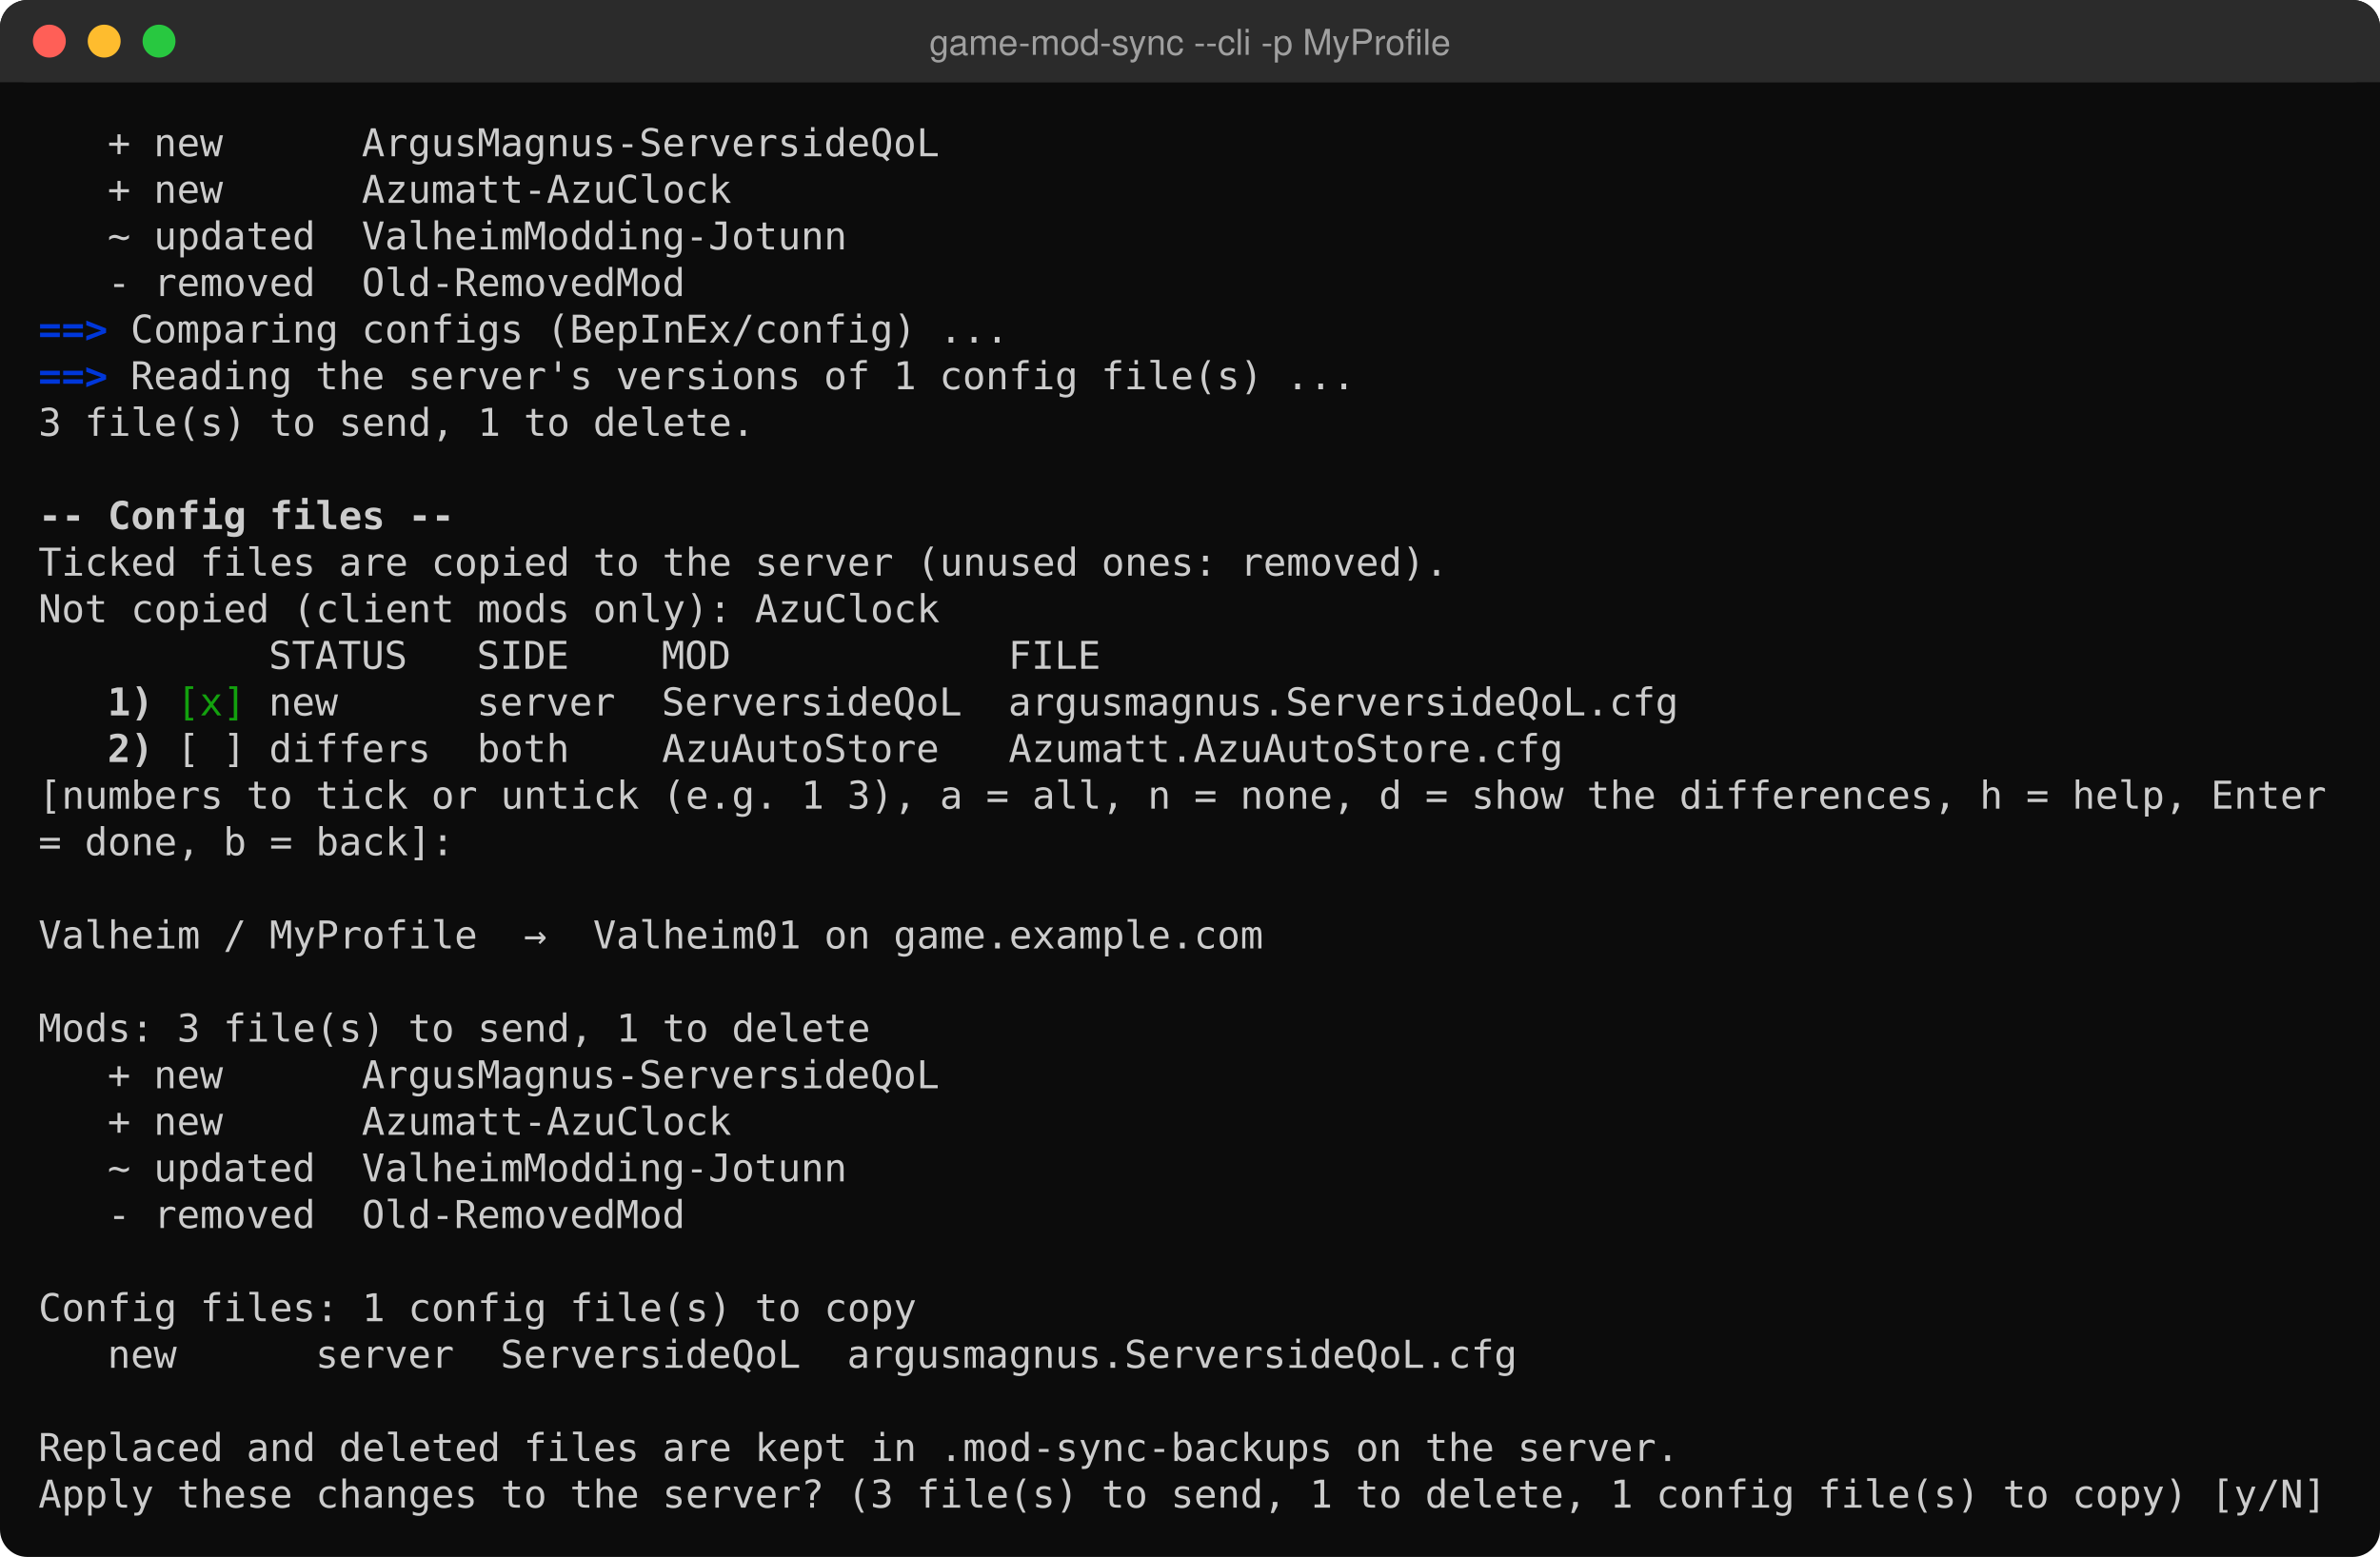
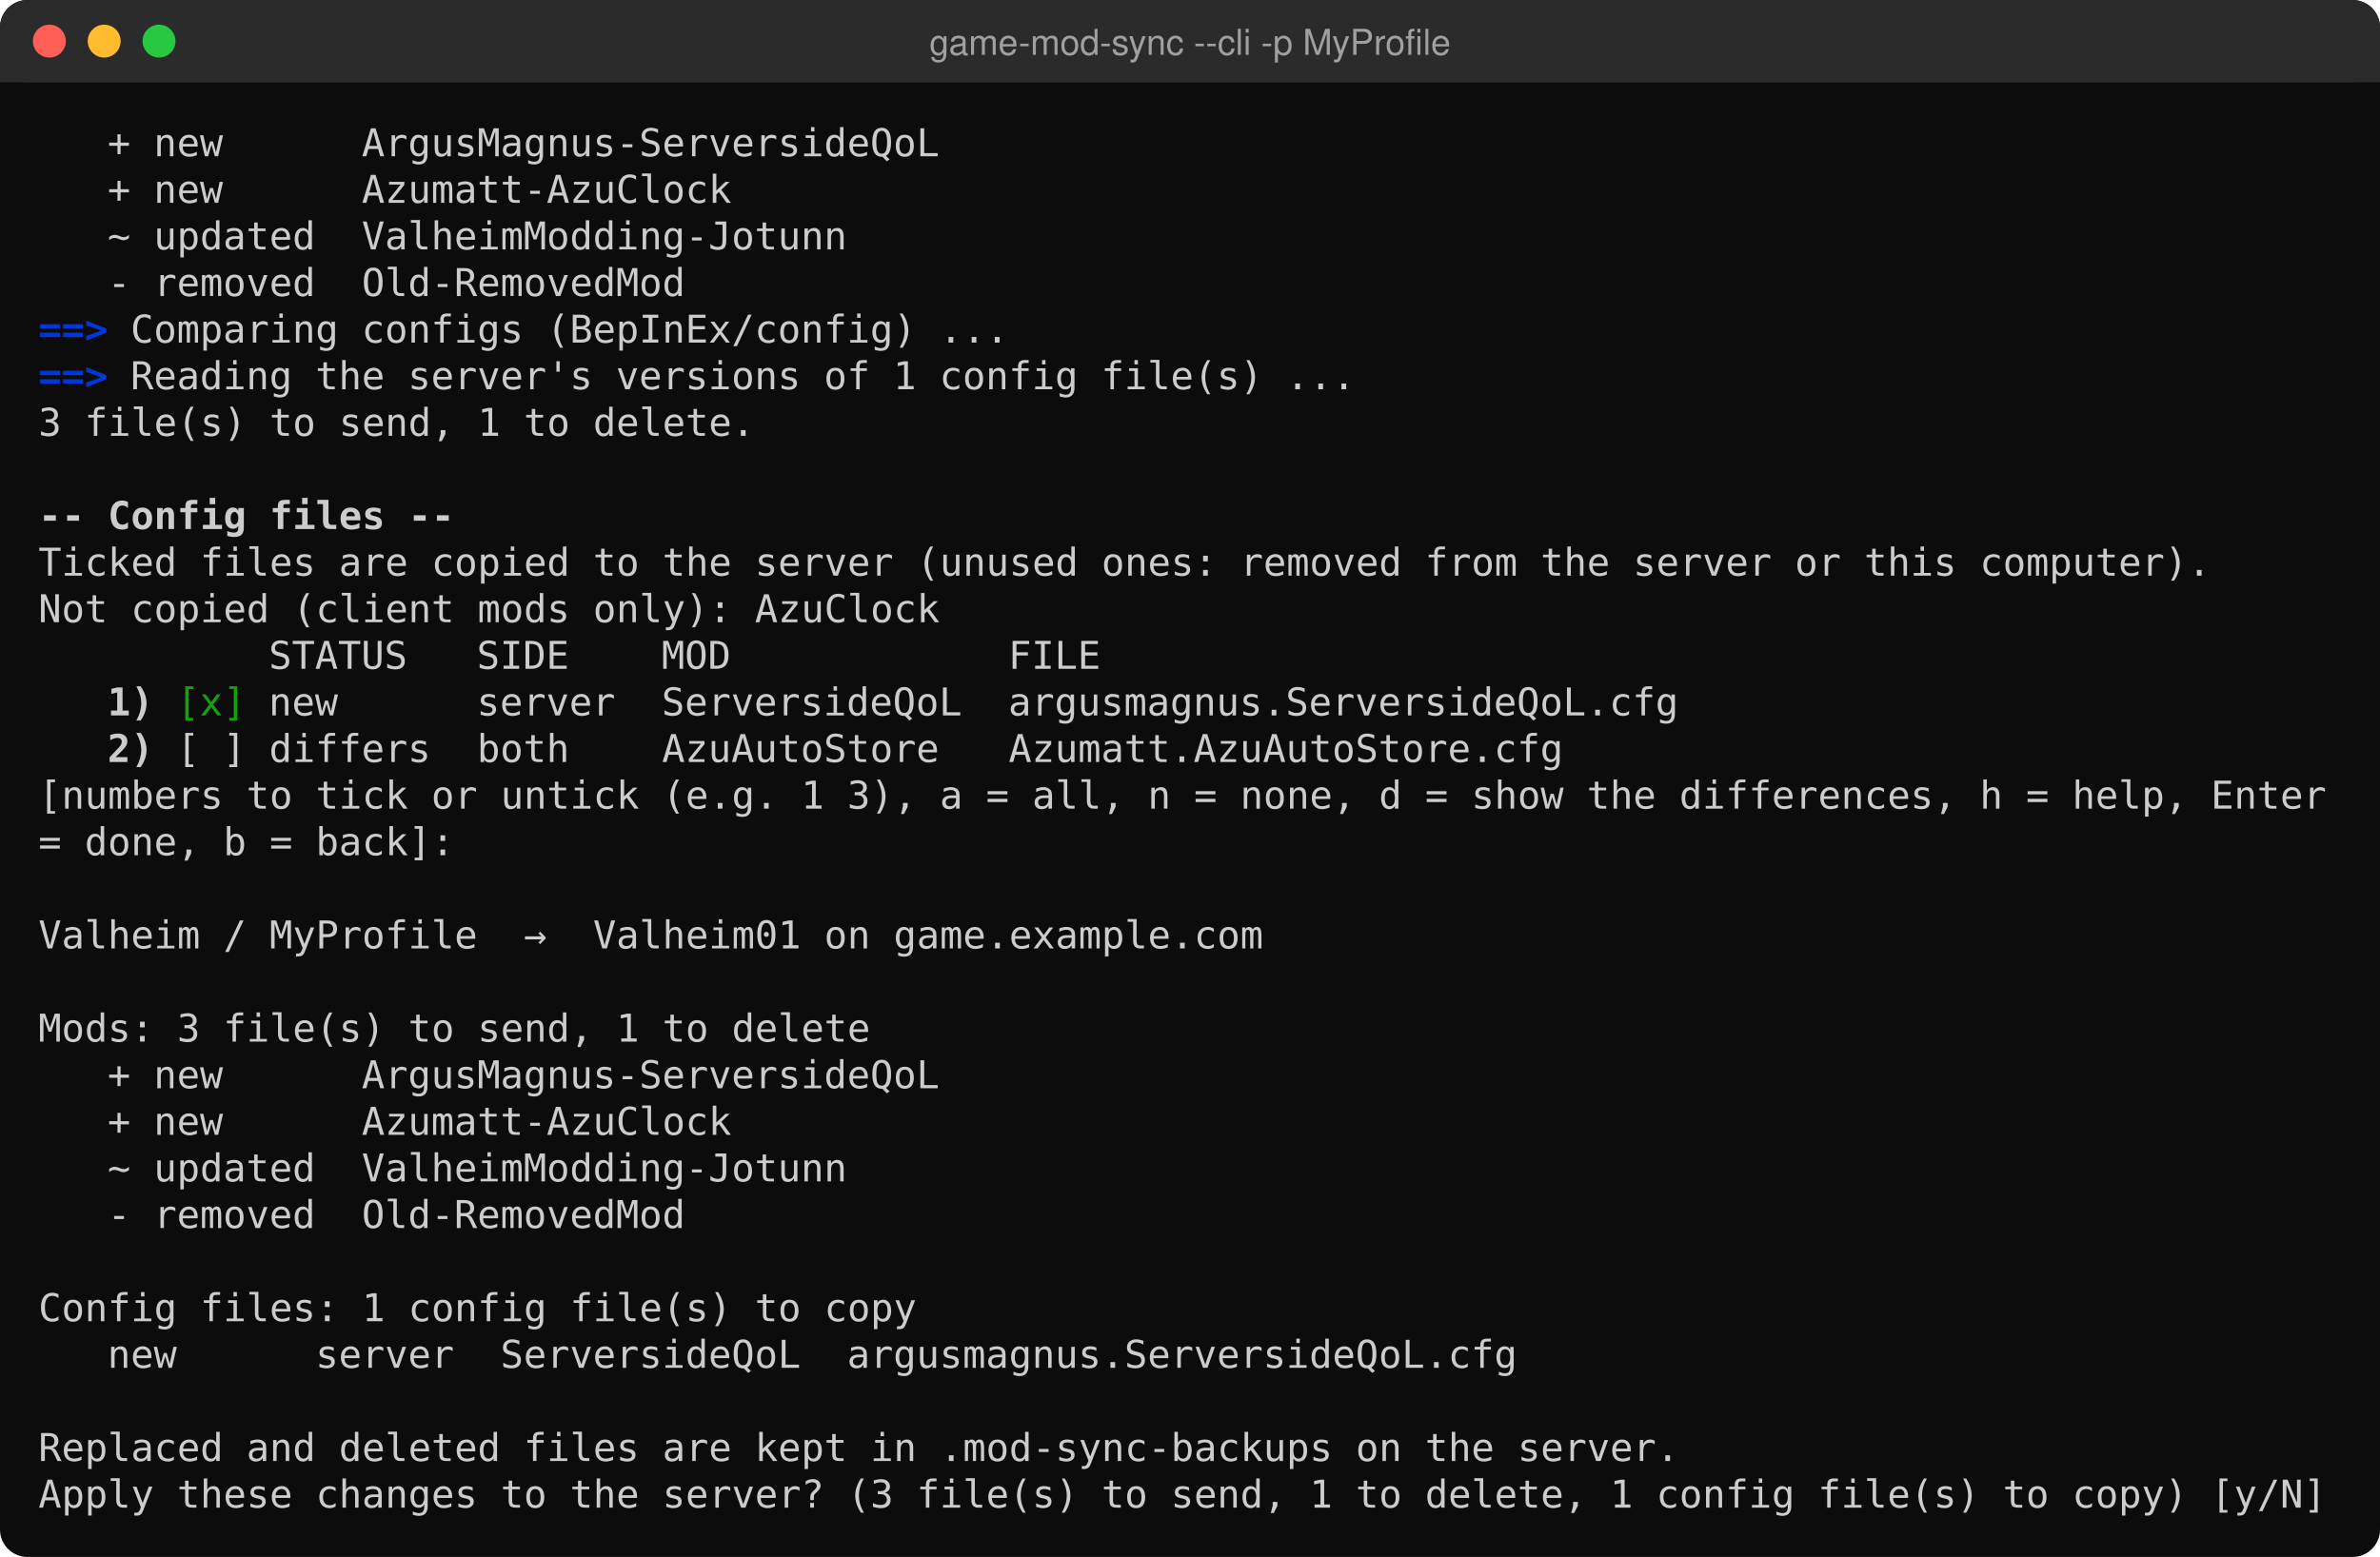
<svg xmlns="http://www.w3.org/2000/svg" width="868" height="568" viewBox="0 0 868 568" role="img" aria-label="game-mod-sync --cli -p MyProfile">
  <rect width="868" height="568" rx="10" fill="#0c0c0c" />
  <rect width="868" height="30" rx="10" fill="#2b2b2b" />
  <rect y="20" width="868" height="10" fill="#2b2b2b" />
  <circle cx="18" cy="15" r="6" fill="#ff5f57" />
  <circle cx="38" cy="15" r="6" fill="#febc2e" />
  <circle cx="58" cy="15" r="6" fill="#28c840" />
  <text x="434" y="20" fill="#a0a0a0" font-family="Segoe UI,Helvetica,Arial,sans-serif" font-size="13" text-anchor="middle">game-mod-sync --cli -p MyProfile</text>
  <g font-family="Cascadia Mono,Consolas,DejaVu Sans Mono,Menlo,monospace" font-size="14">
    <text x="39.2" y="57" fill="#cccccc" textLength="302.4" lengthAdjust="spacingAndGlyphs" xml:space="preserve">+ new      ArgusMagnus-ServersideQoL</text>
    <text x="39.2" y="74" fill="#cccccc" textLength="226.8" lengthAdjust="spacingAndGlyphs" xml:space="preserve">+ new      Azumatt-AzuClock</text>
    <text x="39.2" y="91" fill="#cccccc" textLength="268.8" lengthAdjust="spacingAndGlyphs" xml:space="preserve">~ updated  ValheimModding-Jotunn</text>
    <text x="39.2" y="108" fill="#cccccc" textLength="210.0" lengthAdjust="spacingAndGlyphs" xml:space="preserve">- removed  Old-RemovedMod</text>
    <text x="14.0" y="125" fill="#0037da" font-weight="bold" textLength="25.2" lengthAdjust="spacingAndGlyphs" xml:space="preserve">==&gt;</text>
    <text x="47.6" y="125" fill="#cccccc" textLength="319.2" lengthAdjust="spacingAndGlyphs" xml:space="preserve">Comparing configs (BepInEx/config) ...</text>
    <text x="14.0" y="142" fill="#0037da" font-weight="bold" textLength="25.2" lengthAdjust="spacingAndGlyphs" xml:space="preserve">==&gt;</text>
    <text x="47.6" y="142" fill="#cccccc" textLength="445.2" lengthAdjust="spacingAndGlyphs" xml:space="preserve">Reading the server's versions of 1 config file(s) ...</text>
    <text x="14.0" y="159" fill="#cccccc" textLength="260.4" lengthAdjust="spacingAndGlyphs" xml:space="preserve">3 file(s) to send, 1 to delete.</text>
    <text x="14.0" y="193" fill="#cccccc" font-weight="bold" textLength="151.2" lengthAdjust="spacingAndGlyphs" xml:space="preserve">-- Config files --</text>
-     <text x="14.0" y="210" fill="#cccccc" textLength="512.4" lengthAdjust="spacingAndGlyphs" xml:space="preserve">Ticked files are copied to the server (unused ones: removed).</text>
+     <text x="14.0" y="210" fill="#cccccc" textLength="789.6" lengthAdjust="spacingAndGlyphs" xml:space="preserve">Ticked files are copied to the server (unused ones: removed from the server or this computer).</text>
    <text x="14.0" y="227" fill="#cccccc" textLength="327.6" lengthAdjust="spacingAndGlyphs" xml:space="preserve">Not copied (client mods only): AzuClock</text>
    <text x="98.0" y="244" fill="#cccccc" textLength="302.4" lengthAdjust="spacingAndGlyphs" xml:space="preserve">STATUS   SIDE    MOD            FILE</text>
    <text x="39.2" y="261" fill="#cccccc" font-weight="bold" textLength="16.8" lengthAdjust="spacingAndGlyphs" xml:space="preserve">1)</text>
    <text x="64.4" y="261" fill="#13a10e" textLength="25.2" lengthAdjust="spacingAndGlyphs" xml:space="preserve">[x]</text>
    <text x="98.0" y="261" fill="#cccccc" textLength="512.4" lengthAdjust="spacingAndGlyphs" xml:space="preserve">new      server  ServersideQoL  argusmagnus.ServersideQoL.cfg</text>
    <text x="39.2" y="278" fill="#cccccc" font-weight="bold" textLength="16.8" lengthAdjust="spacingAndGlyphs" xml:space="preserve">2)</text>
    <text x="64.4" y="278" fill="#cccccc" textLength="504.0" lengthAdjust="spacingAndGlyphs" xml:space="preserve">[ ] differs  both    AzuAutoStore   Azumatt.AzuAutoStore.cfg</text>
    <text x="14.0" y="295" fill="#cccccc" textLength="831.6" lengthAdjust="spacingAndGlyphs" xml:space="preserve">[numbers to tick or untick (e.g. 1 3), a = all, n = none, d = show the differences, h = help, Enter</text>
    <text x="14.0" y="312" fill="#cccccc" textLength="151.2" lengthAdjust="spacingAndGlyphs" xml:space="preserve">= done, b = back]:</text>
    <text x="14.0" y="346" fill="#cccccc" textLength="445.2" lengthAdjust="spacingAndGlyphs" xml:space="preserve">Valheim / MyProfile  →  Valheim01 on game.example.com</text>
    <text x="14.0" y="380" fill="#cccccc" textLength="302.4" lengthAdjust="spacingAndGlyphs" xml:space="preserve">Mods: 3 file(s) to send, 1 to delete</text>
    <text x="39.2" y="397" fill="#cccccc" textLength="302.4" lengthAdjust="spacingAndGlyphs" xml:space="preserve">+ new      ArgusMagnus-ServersideQoL</text>
    <text x="39.2" y="414" fill="#cccccc" textLength="226.8" lengthAdjust="spacingAndGlyphs" xml:space="preserve">+ new      Azumatt-AzuClock</text>
    <text x="39.2" y="431" fill="#cccccc" textLength="268.8" lengthAdjust="spacingAndGlyphs" xml:space="preserve">~ updated  ValheimModding-Jotunn</text>
    <text x="39.2" y="448" fill="#cccccc" textLength="210.0" lengthAdjust="spacingAndGlyphs" xml:space="preserve">- removed  Old-RemovedMod</text>
    <text x="14.0" y="482" fill="#cccccc" textLength="319.2" lengthAdjust="spacingAndGlyphs" xml:space="preserve">Config files: 1 config file(s) to copy</text>
    <text x="39.2" y="499" fill="#cccccc" textLength="512.4" lengthAdjust="spacingAndGlyphs" xml:space="preserve">new      server  ServersideQoL  argusmagnus.ServersideQoL.cfg</text>
    <text x="14.0" y="533" fill="#cccccc" textLength="596.4" lengthAdjust="spacingAndGlyphs" xml:space="preserve">Replaced and deleted files are kept in .mod-sync-backups on the server.</text>
    <text x="14.0" y="550" fill="#cccccc" textLength="831.6" lengthAdjust="spacingAndGlyphs" xml:space="preserve">Apply these changes to the server? (3 file(s) to send, 1 to delete, 1 config file(s) to copy) [y/N]</text>
  </g>
</svg>
